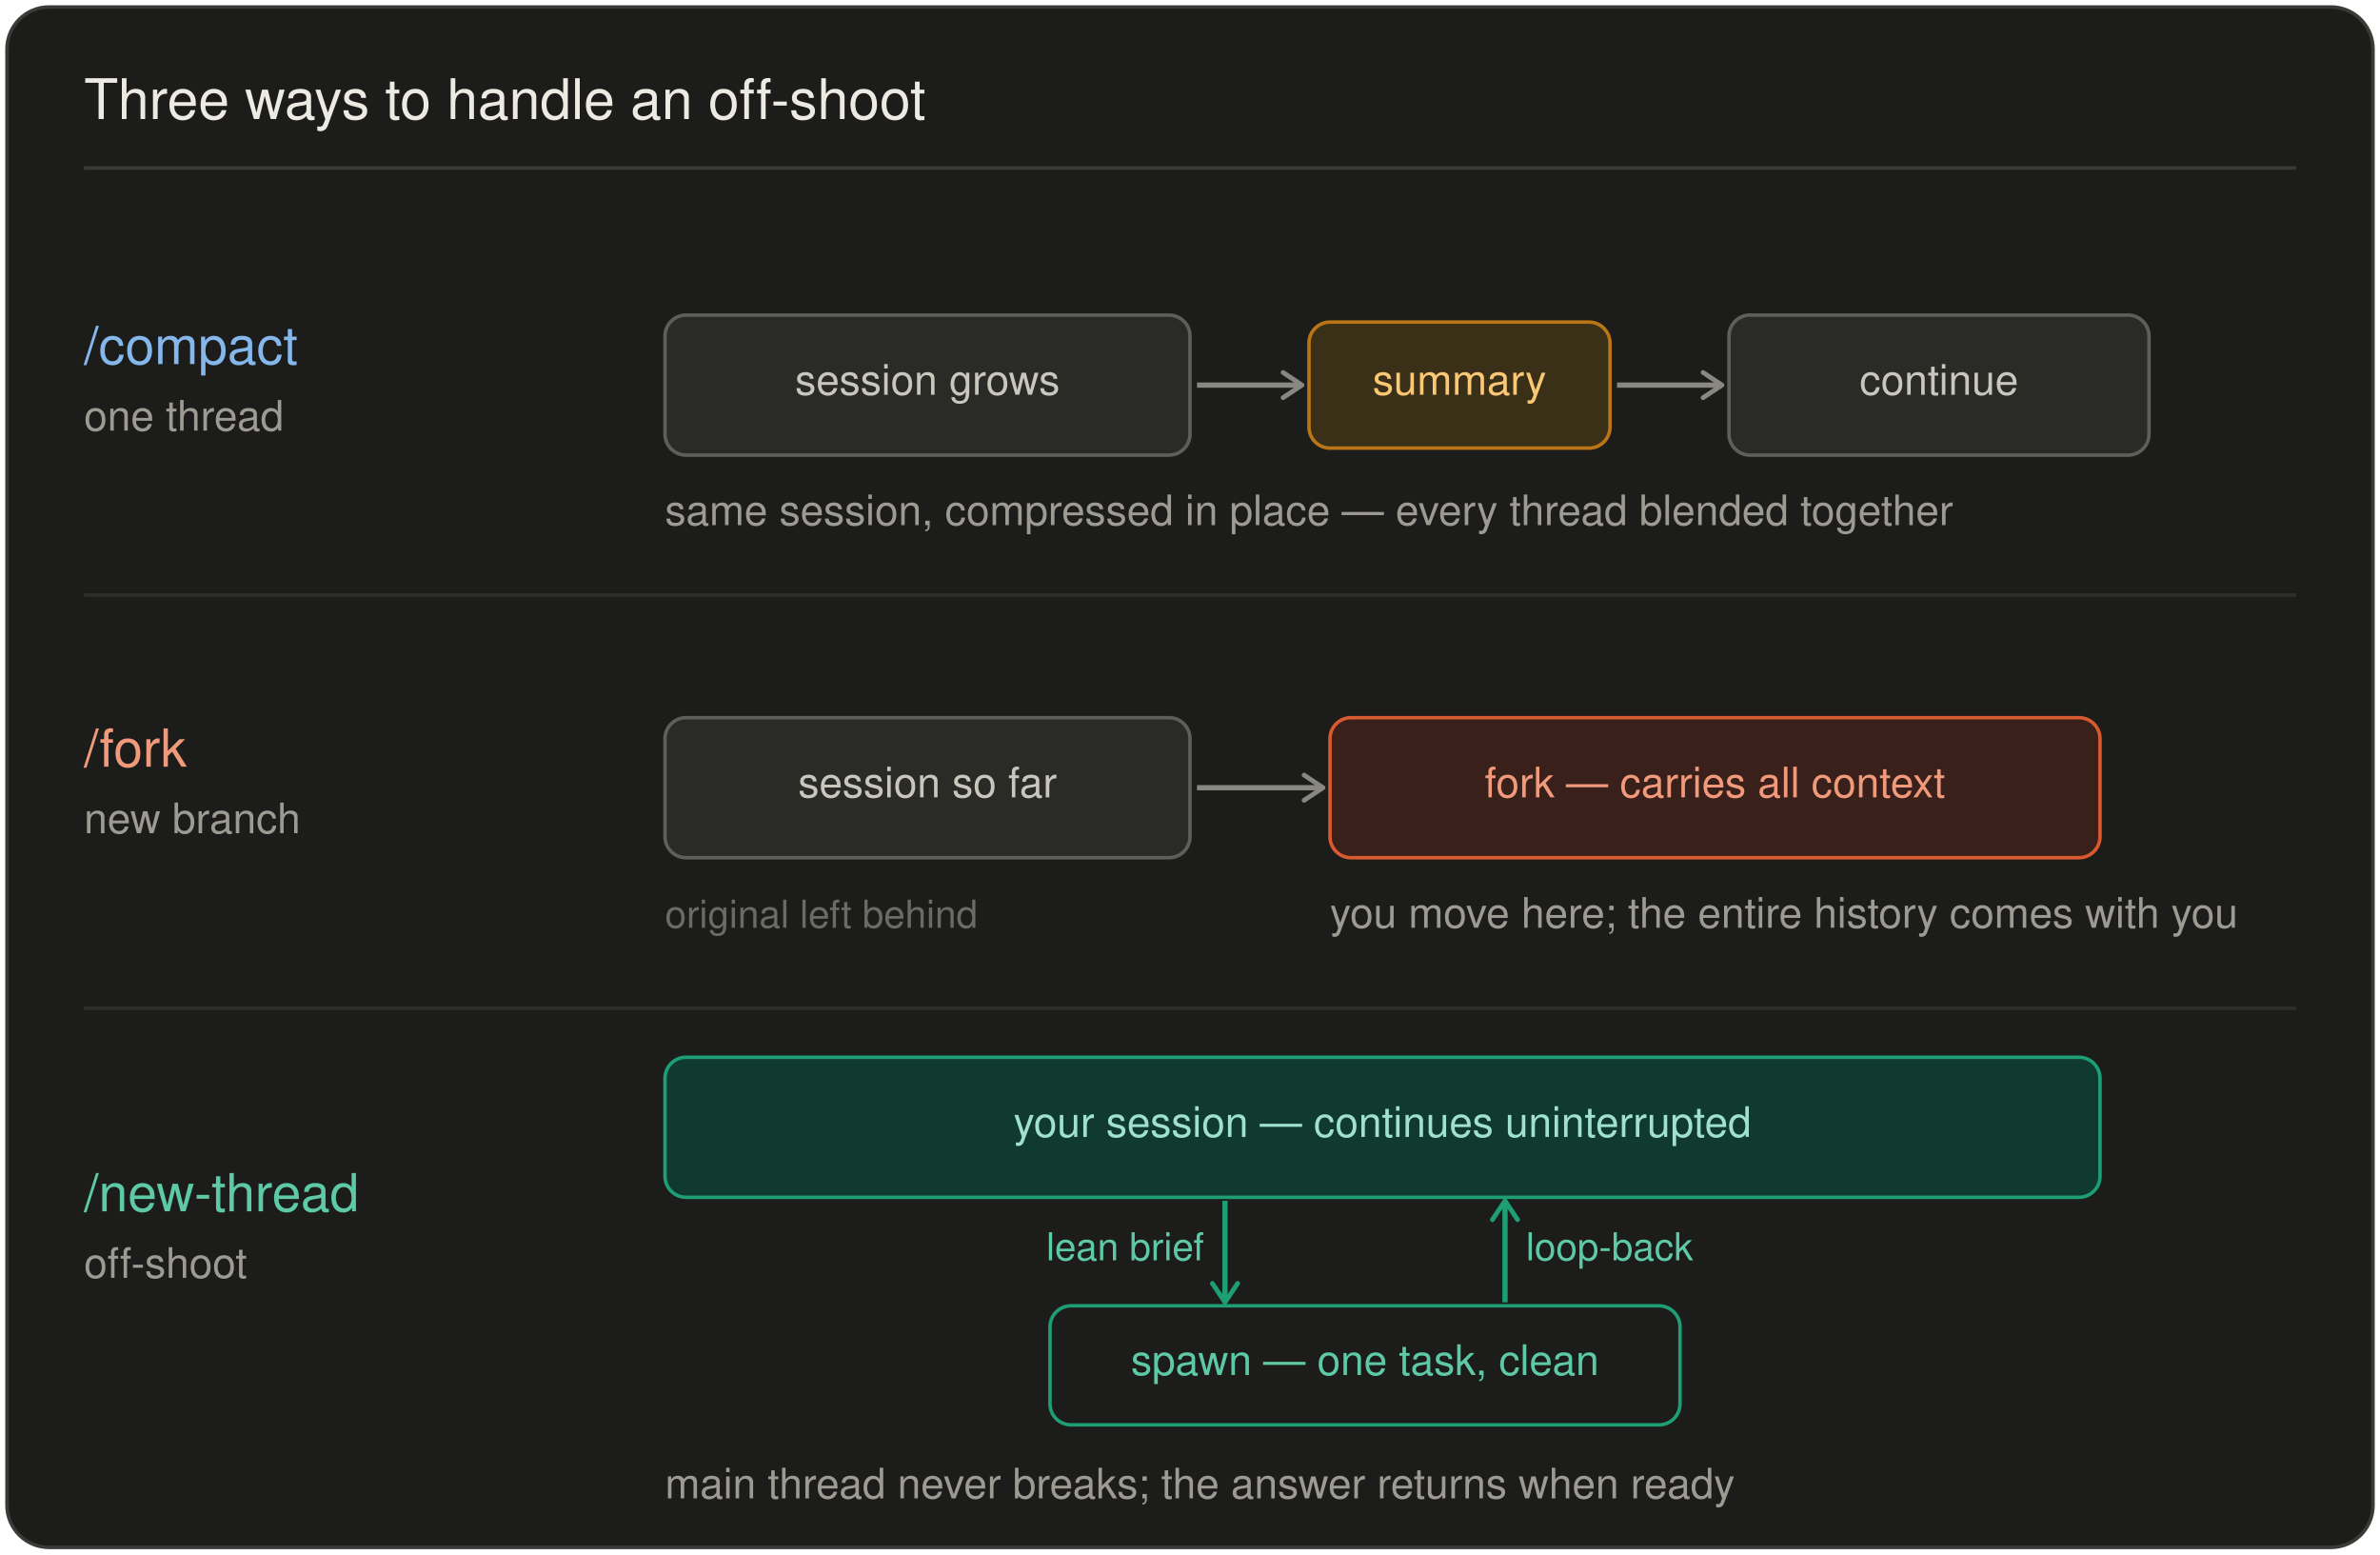
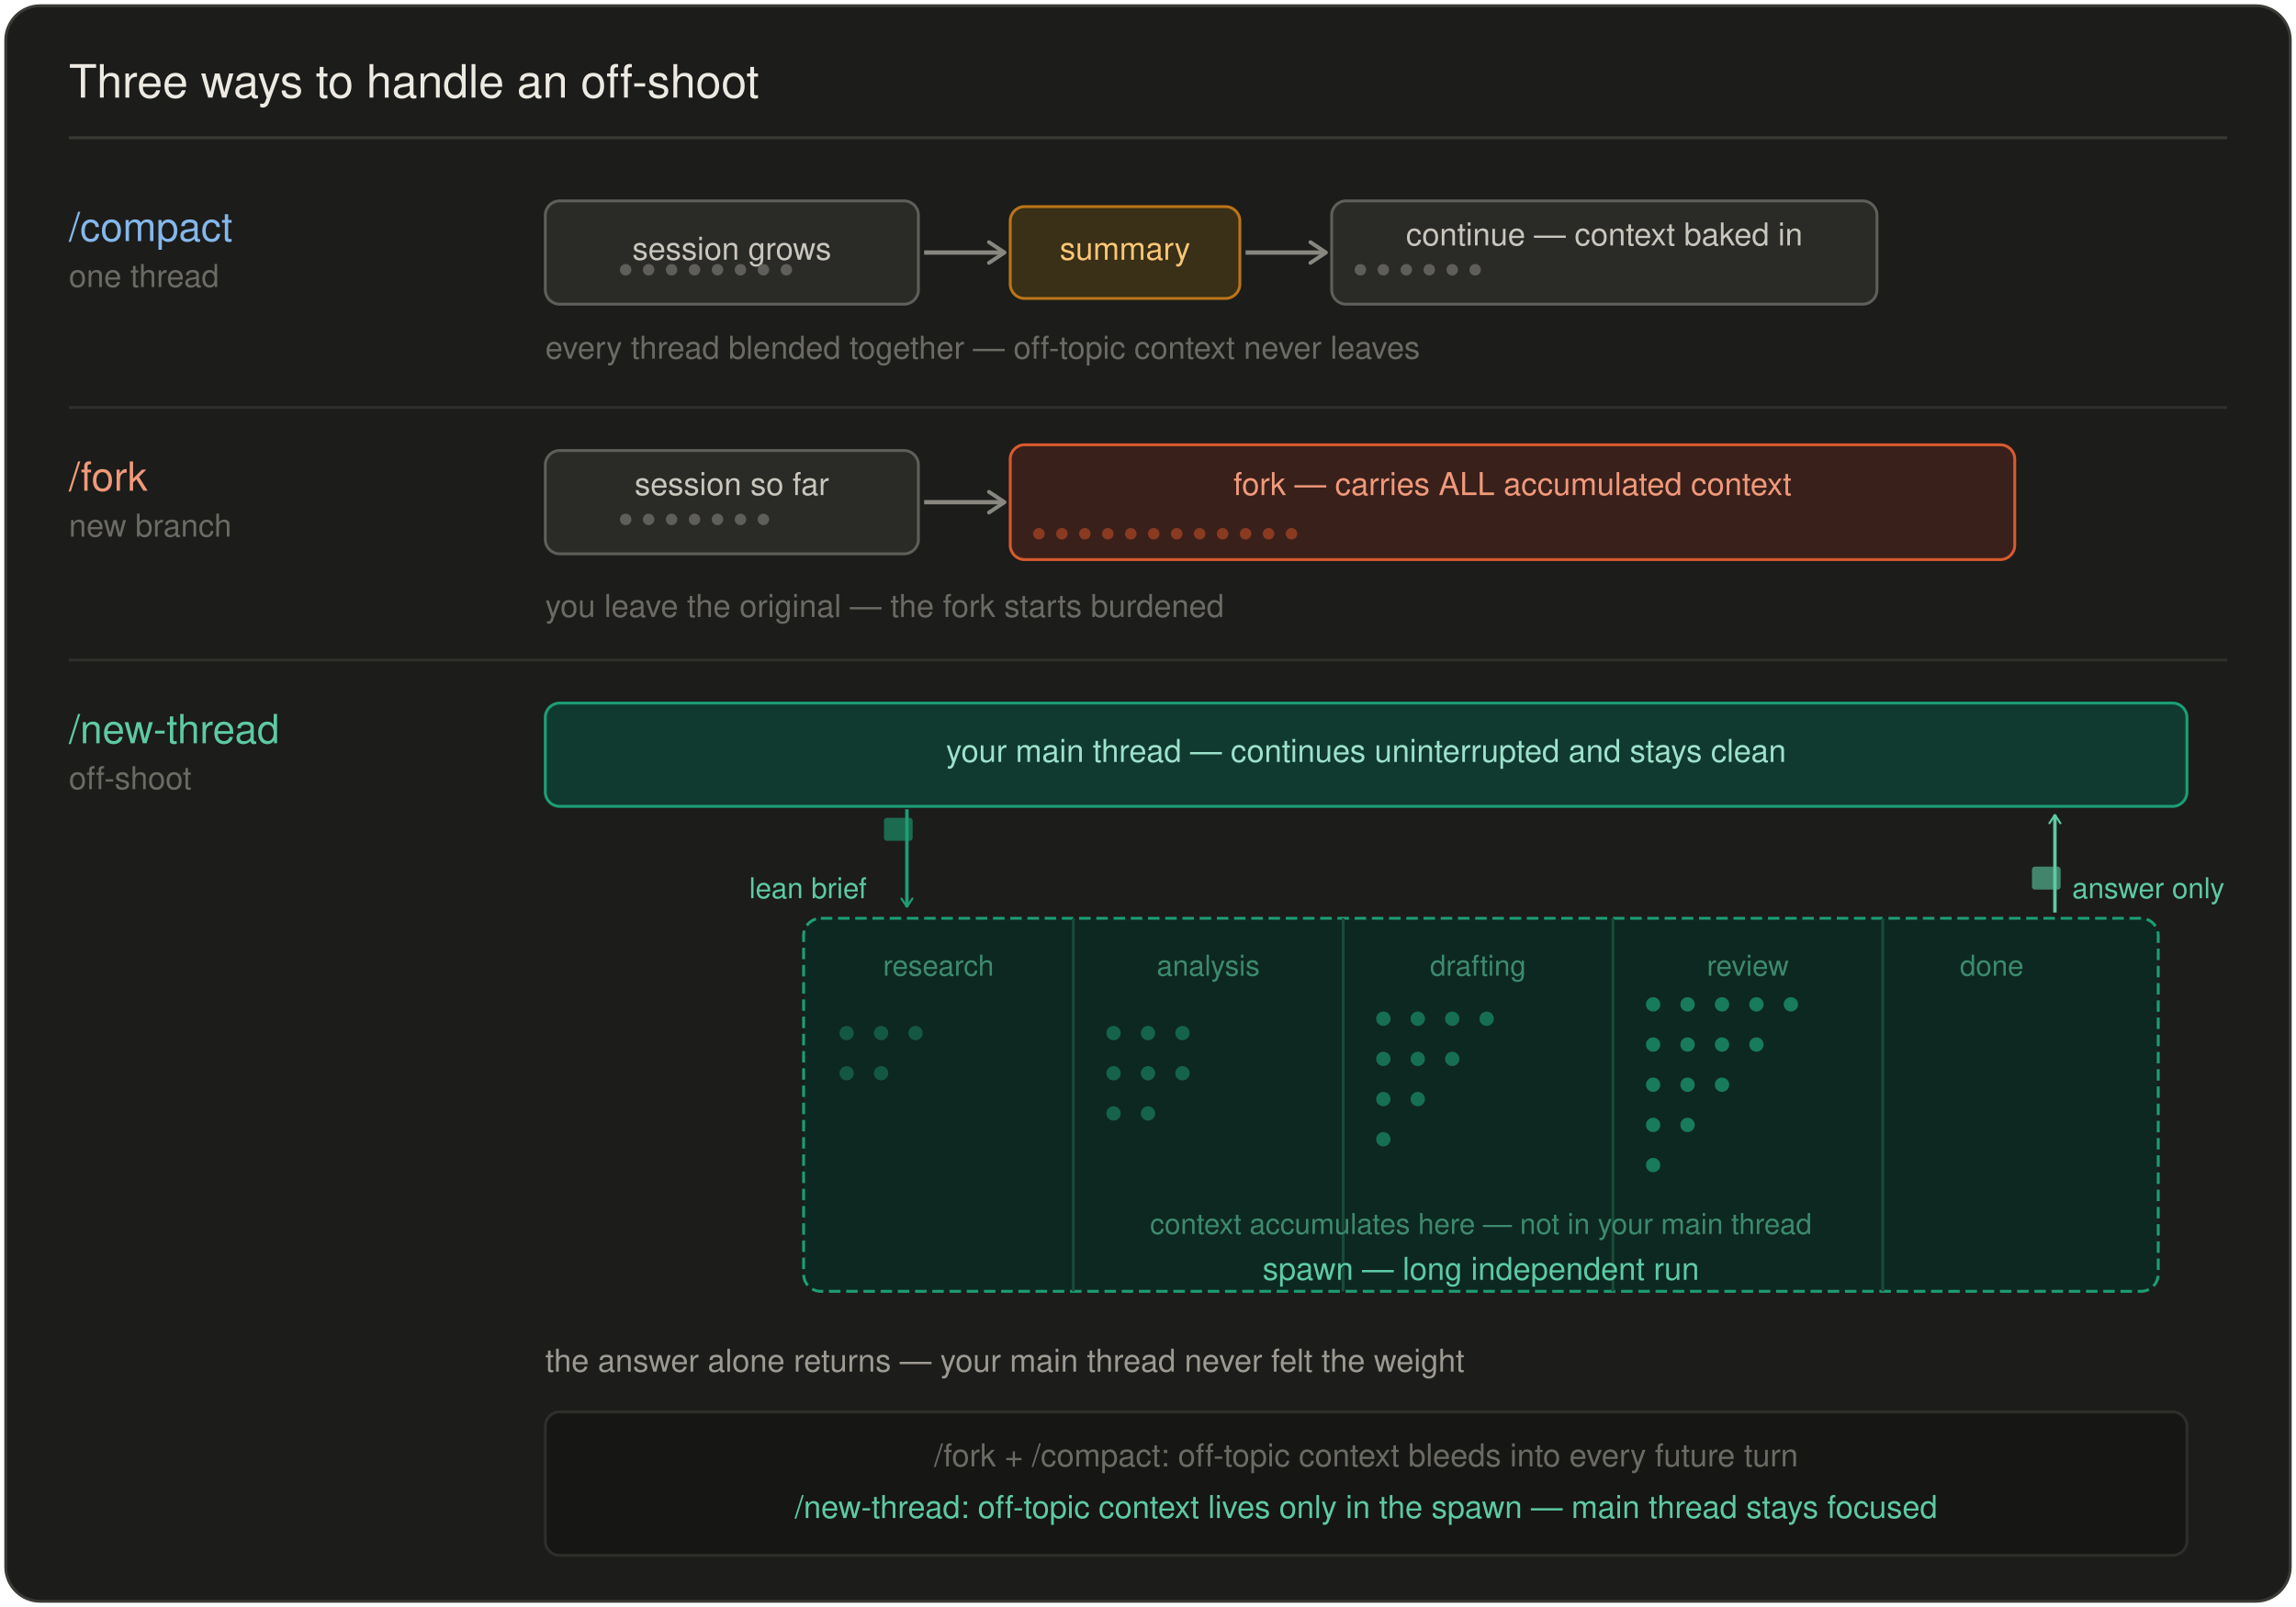
- <svg xmlns="http://www.w3.org/2000/svg" width="100%" viewBox="0 0 680 444" role="img" font-family="-apple-system, Segoe UI, Helvetica, Arial, sans-serif">
+ <svg xmlns="http://www.w3.org/2000/svg" width="100%" viewBox="0 0 800 560" role="img" font-family="-apple-system, Segoe UI, Helvetica, Arial, sans-serif">
  <defs>
    <marker id="ard" viewBox="0 0 10 10" refX="8" refY="5" markerWidth="6" markerHeight="6" orient="auto-start-reverse">
      <path d="M2 1L8 5L2 9" fill="none" stroke="context-stroke" stroke-width="1.5" stroke-linecap="round" stroke-linejoin="round" />
    </marker>
+     <marker id="ard-sm" viewBox="0 0 10 10" refX="8" refY="5" markerWidth="4" markerHeight="4" orient="auto-start-reverse">
+       <path d="M2 1L8 5L2 9" fill="none" stroke="context-stroke" stroke-width="1.5" stroke-linecap="round" stroke-linejoin="round" />
+     </marker>
  </defs>
-   <rect x="2" y="2" width="676" height="440" rx="12" fill="#1C1C1A" stroke="#3A3A36" />
+   <rect x="2" y="2" width="796" height="556" rx="12" fill="#1C1C1A" stroke="#3A3A36" />
  <text x="24" y="34" font-size="16" font-weight="500" fill="#ECEAE2">Three ways to handle an off-shoot</text>
-   <line x1="24" y1="48" x2="656" y2="48" stroke="#3A3A36" />
-   <text x="24" y="104" font-size="15" font-weight="500" fill="#85B7EB">/compact</text>
-   <text x="24" y="123" font-size="12" fill="#9C9A92">one thread</text>
-   <rect x="190" y="90" width="150" height="40" rx="6" fill="#2A2A27" stroke="#5F5E5A" />
-   <text x="265" y="110" font-size="12" fill="#C9C7BD" text-anchor="middle" dominant-baseline="central">session grows</text>
-   <line x1="342" y1="110" x2="372" y2="110" stroke="#888780" stroke-width="1.5" marker-end="url(#ard)" />
-   <rect x="374" y="92" width="86" height="36" rx="6" fill="#3A2F17" stroke="#BA7517" />
-   <text x="417" y="110" font-size="12" fill="#FAC775" text-anchor="middle" dominant-baseline="central">summary</text>
-   <line x1="462" y1="110" x2="492" y2="110" stroke="#888780" stroke-width="1.5" marker-end="url(#ard)" />
-   <rect x="494" y="90" width="120" height="40" rx="6" fill="#2A2A27" stroke="#5F5E5A" />
-   <text x="554" y="110" font-size="12" fill="#C9C7BD" text-anchor="middle" dominant-baseline="central">continue</text>
-   <text x="190" y="150" font-size="12" fill="#9C9A92">same session, compressed in place — every thread blended together</text>
-   <line x1="24" y1="170" x2="656" y2="170" stroke="#2E2E2B" />
-   <text x="24" y="219" font-size="15" font-weight="500" fill="#F0997B">/fork</text>
-   <text x="24" y="238" font-size="12" fill="#9C9A92">new branch</text>
-   <rect x="190" y="205" width="150" height="40" rx="6" fill="#2A2A27" stroke="#5F5E5A" />
-   <text x="265" y="225" font-size="12" fill="#C9C7BD" text-anchor="middle" dominant-baseline="central">session so far</text>
-   <line x1="342" y1="225" x2="378" y2="225" stroke="#888780" stroke-width="1.5" marker-end="url(#ard)" />
-   <rect x="380" y="205" width="220" height="40" rx="6" fill="#3A201A" stroke="#D85A30" />
-   <text x="490" y="225" font-size="12" fill="#F0997B" text-anchor="middle" dominant-baseline="central">fork — carries all context</text>
-   <text x="190" y="265" font-size="11" fill="#6B6A64">original left behind</text>
-   <text x="380" y="265" font-size="12" fill="#9C9A92">you move here; the entire history comes with you</text>
-   <line x1="24" y1="288" x2="656" y2="288" stroke="#2E2E2B" />
-   <text x="24" y="346" font-size="15" font-weight="500" fill="#5DCAA5">/new-thread</text>
-   <text x="24" y="365" font-size="12" fill="#9C9A92">off-shoot</text>
-   <rect x="190" y="302" width="410" height="40" rx="6" fill="#103A30" stroke="#1D9E75" />
-   <text x="395" y="322" font-size="12" fill="#9FE1CB" text-anchor="middle" dominant-baseline="central">your session — continues uninterrupted</text>
-   <line x1="350" y1="343" x2="350" y2="372" stroke="#1D9E75" stroke-width="1.5" marker-end="url(#ard)" />
-   <line x1="430" y1="372" x2="430" y2="343" stroke="#1D9E75" stroke-width="1.5" marker-end="url(#ard)" />
-   <text x="344" y="360" font-size="11" fill="#5DCAA5" text-anchor="end">lean brief</text>
-   <text x="436" y="360" font-size="11" fill="#5DCAA5" text-anchor="start">loop-back</text>
-   <rect x="300" y="373" width="180" height="34" rx="6" fill="#1C1C1A" stroke="#1D9E75" />
-   <text x="390" y="390" font-size="12" fill="#5DCAA5" text-anchor="middle" dominant-baseline="central">spawn — one task, clean</text>
-   <text x="190" y="428" font-size="12" fill="#9C9A92">main thread never breaks; the answer returns when ready</text>
+   <line x1="24" y1="48" x2="776" y2="48" stroke="#3A3A36" />
+   <text x="24" y="84" font-size="14" font-weight="500" fill="#85B7EB">/compact</text>
+   <text x="24" y="100" font-size="11" fill="#6B6A64">one thread</text>
+   <rect x="190" y="70" width="130" height="36" rx="5" fill="#2A2A27" stroke="#5F5E5A" />
+   <text x="255" y="88" font-size="11" fill="#C9C7BD" text-anchor="middle" dominant-baseline="central">session grows</text>
+   <circle cx="218" cy="94" r="2" fill="#5F5E5A" />
+   <circle cx="226" cy="94" r="2" fill="#5F5E5A" />
+   <circle cx="234" cy="94" r="2" fill="#5F5E5A" />
+   <circle cx="242" cy="94" r="2" fill="#5F5E5A" />
+   <circle cx="250" cy="94" r="2" fill="#5F5E5A" />
+   <circle cx="258" cy="94" r="2" fill="#5F5E5A" />
+   <circle cx="266" cy="94" r="2" fill="#5F5E5A" />
+   <circle cx="274" cy="94" r="2" fill="#5F5E5A" />
+   <line x1="322" y1="88" x2="350" y2="88" stroke="#888780" stroke-width="1.5" marker-end="url(#ard)" />
+   <rect x="352" y="72" width="80" height="32" rx="5" fill="#3A2F17" stroke="#BA7517" />
+   <text x="392" y="88" font-size="11" fill="#FAC775" text-anchor="middle" dominant-baseline="central">summary</text>
+   <line x1="434" y1="88" x2="462" y2="88" stroke="#888780" stroke-width="1.5" marker-end="url(#ard)" />
+   <rect x="464" y="70" width="190" height="36" rx="5" fill="#2A2A27" stroke="#5F5E5A" />
+   <text x="559" y="83" font-size="11" fill="#C9C7BD" text-anchor="middle" dominant-baseline="central">continue — context baked in</text>
+   <circle cx="474" cy="94" r="2" fill="#5F5E5A" />
+   <circle cx="482" cy="94" r="2" fill="#5F5E5A" />
+   <circle cx="490" cy="94" r="2" fill="#5F5E5A" />
+   <circle cx="498" cy="94" r="2" fill="#5F5E5A" />
+   <circle cx="506" cy="94" r="2" fill="#5F5E5A" />
+   <circle cx="514" cy="94" r="2" fill="#5F5E5A" />
+   <text x="190" y="125" font-size="11" fill="#6B6A64">every thread blended together — off-topic context never leaves</text>
+   <line x1="24" y1="142" x2="776" y2="142" stroke="#2E2E2B" />
+   <text x="24" y="171" font-size="14" font-weight="500" fill="#F0997B">/fork</text>
+   <text x="24" y="187" font-size="11" fill="#6B6A64">new branch</text>
+   <rect x="190" y="157" width="130" height="36" rx="5" fill="#2A2A27" stroke="#5F5E5A" />
+   <text x="255" y="170" font-size="11" fill="#C9C7BD" text-anchor="middle" dominant-baseline="central">session so far</text>
+   <circle cx="218" cy="181" r="2" fill="#5F5E5A" />
+   <circle cx="226" cy="181" r="2" fill="#5F5E5A" />
+   <circle cx="234" cy="181" r="2" fill="#5F5E5A" />
+   <circle cx="242" cy="181" r="2" fill="#5F5E5A" />
+   <circle cx="250" cy="181" r="2" fill="#5F5E5A" />
+   <circle cx="258" cy="181" r="2" fill="#5F5E5A" />
+   <circle cx="266" cy="181" r="2" fill="#5F5E5A" />
+   <line x1="322" y1="175" x2="350" y2="175" stroke="#888780" stroke-width="1.5" marker-end="url(#ard)" />
+   <rect x="352" y="155" width="350" height="40" rx="5" fill="#3A201A" stroke="#D85A30" />
+   <text x="527" y="170" font-size="11" fill="#F0997B" text-anchor="middle" dominant-baseline="central">fork — carries ALL accumulated context</text>
+   <circle cx="362" cy="186" r="2" fill="#8B3A22" />
+   <circle cx="370" cy="186" r="2" fill="#8B3A22" />
+   <circle cx="378" cy="186" r="2" fill="#8B3A22" />
+   <circle cx="386" cy="186" r="2" fill="#8B3A22" />
+   <circle cx="394" cy="186" r="2" fill="#8B3A22" />
+   <circle cx="402" cy="186" r="2" fill="#8B3A22" />
+   <circle cx="410" cy="186" r="2" fill="#8B3A22" />
+   <circle cx="418" cy="186" r="2" fill="#8B3A22" />
+   <circle cx="426" cy="186" r="2" fill="#8B3A22" />
+   <circle cx="434" cy="186" r="2" fill="#8B3A22" />
+   <circle cx="442" cy="186" r="2" fill="#8B3A22" />
+   <circle cx="450" cy="186" r="2" fill="#8B3A22" />
+   <text x="190" y="215" font-size="11" fill="#6B6A64">you leave the original — the fork starts burdened</text>
+   <line x1="24" y1="230" x2="776" y2="230" stroke="#2E2E2B" />
+   <text x="24" y="259" font-size="14" font-weight="500" fill="#5DCAA5">/new-thread</text>
+   <text x="24" y="275" font-size="11" fill="#6B6A64">off-shoot</text>
+   <rect x="190" y="245" width="572" height="36" rx="5" fill="#103A30" stroke="#1D9E75" />
+   <text x="476" y="263" font-size="11" fill="#9FE1CB" text-anchor="middle" dominant-baseline="central">your main thread — continues uninterrupted and stays clean</text>
+   <line x1="316" y1="282" x2="316" y2="316" stroke="#1D9E75" stroke-width="1.2" marker-end="url(#ard-sm)" />
+   <rect x="308" y="285" width="10" height="8" rx="1" fill="#1D9E75" opacity="0.6" />
+   <text x="302" y="313" font-size="10" fill="#5DCAA5" text-anchor="end">lean brief</text>
+   <line x1="716" y1="318" x2="716" y2="284" stroke="#5DCAA5" stroke-width="1.2" marker-end="url(#ard-sm)" />
+   <rect x="708" y="302" width="10" height="8" rx="1" fill="#5DCAA5" opacity="0.6" />
+   <text x="722" y="313" font-size="10" fill="#5DCAA5" text-anchor="start">answer only</text>
+   <rect x="280" y="320" width="472" height="130" rx="6" fill="#0D2820" stroke="#1D9E75" stroke-dasharray="4 2" />
+   <line x1="374" y1="320" x2="374" y2="450" stroke="#1A4A38" stroke-width="1" />
+   <line x1="468" y1="320" x2="468" y2="450" stroke="#1A4A38" stroke-width="1" />
+   <line x1="562" y1="320" x2="562" y2="450" stroke="#1A4A38" stroke-width="1" />
+   <line x1="656" y1="320" x2="656" y2="450" stroke="#1A4A38" stroke-width="1" />
+   <text x="327" y="340" font-size="10" fill="#3D8A6E" text-anchor="middle">research</text>
+   <text x="421" y="340" font-size="10" fill="#3D8A6E" text-anchor="middle">analysis</text>
+   <text x="515" y="340" font-size="10" fill="#3D8A6E" text-anchor="middle">drafting</text>
+   <text x="609" y="340" font-size="10" fill="#3D8A6E" text-anchor="middle">review</text>
+   <text x="694" y="340" font-size="10" fill="#3D8A6E" text-anchor="middle">done</text>
+   <circle cx="295" cy="360" r="2.5" fill="#1D9E75" opacity="0.4" />
+   <circle cx="307" cy="360" r="2.5" fill="#1D9E75" opacity="0.4" />
+   <circle cx="319" cy="360" r="2.5" fill="#1D9E75" opacity="0.4" />
+   <circle cx="295" cy="374" r="2.5" fill="#1D9E75" opacity="0.4" />
+   <circle cx="307" cy="374" r="2.5" fill="#1D9E75" opacity="0.4" />
+   <circle cx="388" cy="360" r="2.5" fill="#1D9E75" opacity="0.5" />
+   <circle cx="400" cy="360" r="2.5" fill="#1D9E75" opacity="0.5" />
+   <circle cx="412" cy="360" r="2.5" fill="#1D9E75" opacity="0.5" />
+   <circle cx="388" cy="374" r="2.5" fill="#1D9E75" opacity="0.5" />
+   <circle cx="400" cy="374" r="2.5" fill="#1D9E75" opacity="0.5" />
+   <circle cx="412" cy="374" r="2.5" fill="#1D9E75" opacity="0.5" />
+   <circle cx="388" cy="388" r="2.5" fill="#1D9E75" opacity="0.5" />
+   <circle cx="400" cy="388" r="2.5" fill="#1D9E75" opacity="0.5" />
+   <circle cx="482" cy="355" r="2.5" fill="#1D9E75" opacity="0.6" />
+   <circle cx="494" cy="355" r="2.5" fill="#1D9E75" opacity="0.6" />
+   <circle cx="506" cy="355" r="2.5" fill="#1D9E75" opacity="0.6" />
+   <circle cx="518" cy="355" r="2.5" fill="#1D9E75" opacity="0.6" />
+   <circle cx="482" cy="369" r="2.5" fill="#1D9E75" opacity="0.6" />
+   <circle cx="494" cy="369" r="2.5" fill="#1D9E75" opacity="0.6" />
+   <circle cx="506" cy="369" r="2.5" fill="#1D9E75" opacity="0.6" />
+   <circle cx="482" cy="383" r="2.5" fill="#1D9E75" opacity="0.6" />
+   <circle cx="494" cy="383" r="2.5" fill="#1D9E75" opacity="0.6" />
+   <circle cx="482" cy="397" r="2.5" fill="#1D9E75" opacity="0.6" />
+   <circle cx="576" cy="350" r="2.5" fill="#1D9E75" opacity="0.7" />
+   <circle cx="588" cy="350" r="2.5" fill="#1D9E75" opacity="0.7" />
+   <circle cx="600" cy="350" r="2.5" fill="#1D9E75" opacity="0.7" />
+   <circle cx="612" cy="350" r="2.5" fill="#1D9E75" opacity="0.7" />
+   <circle cx="624" cy="350" r="2.5" fill="#1D9E75" opacity="0.7" />
+   <circle cx="576" cy="364" r="2.5" fill="#1D9E75" opacity="0.7" />
+   <circle cx="588" cy="364" r="2.5" fill="#1D9E75" opacity="0.7" />
+   <circle cx="600" cy="364" r="2.5" fill="#1D9E75" opacity="0.7" />
+   <circle cx="612" cy="364" r="2.5" fill="#1D9E75" opacity="0.7" />
+   <circle cx="576" cy="378" r="2.5" fill="#1D9E75" opacity="0.7" />
+   <circle cx="588" cy="378" r="2.5" fill="#1D9E75" opacity="0.7" />
+   <circle cx="600" cy="378" r="2.5" fill="#1D9E75" opacity="0.7" />
+   <circle cx="576" cy="392" r="2.5" fill="#1D9E75" opacity="0.7" />
+   <circle cx="588" cy="392" r="2.5" fill="#1D9E75" opacity="0.7" />
+   <circle cx="576" cy="406" r="2.5" fill="#1D9E75" opacity="0.7" />
+   <text x="516" y="430" font-size="10" fill="#3D8A6E" text-anchor="middle">context accumulates here — not in your main thread</text>
+   <text x="516" y="446" font-size="11" font-weight="500" fill="#5DCAA5" text-anchor="middle">spawn — long independent run</text>
+   <text x="190" y="478" font-size="11" fill="#9C9A92">the answer alone returns — your main thread never felt the weight</text>
+   <rect x="190" y="492" width="572" height="50" rx="5" fill="#161614" stroke="#2E2E2B" />
+   <text x="476" y="511" font-size="11" fill="#6B6A64" text-anchor="middle">/fork + /compact: off-topic context bleeds into every future turn</text>
+   <text x="476" y="529" font-size="11" fill="#5DCAA5" text-anchor="middle">/new-thread: off-topic context lives only in the spawn — main thread stays focused</text>
</svg>
